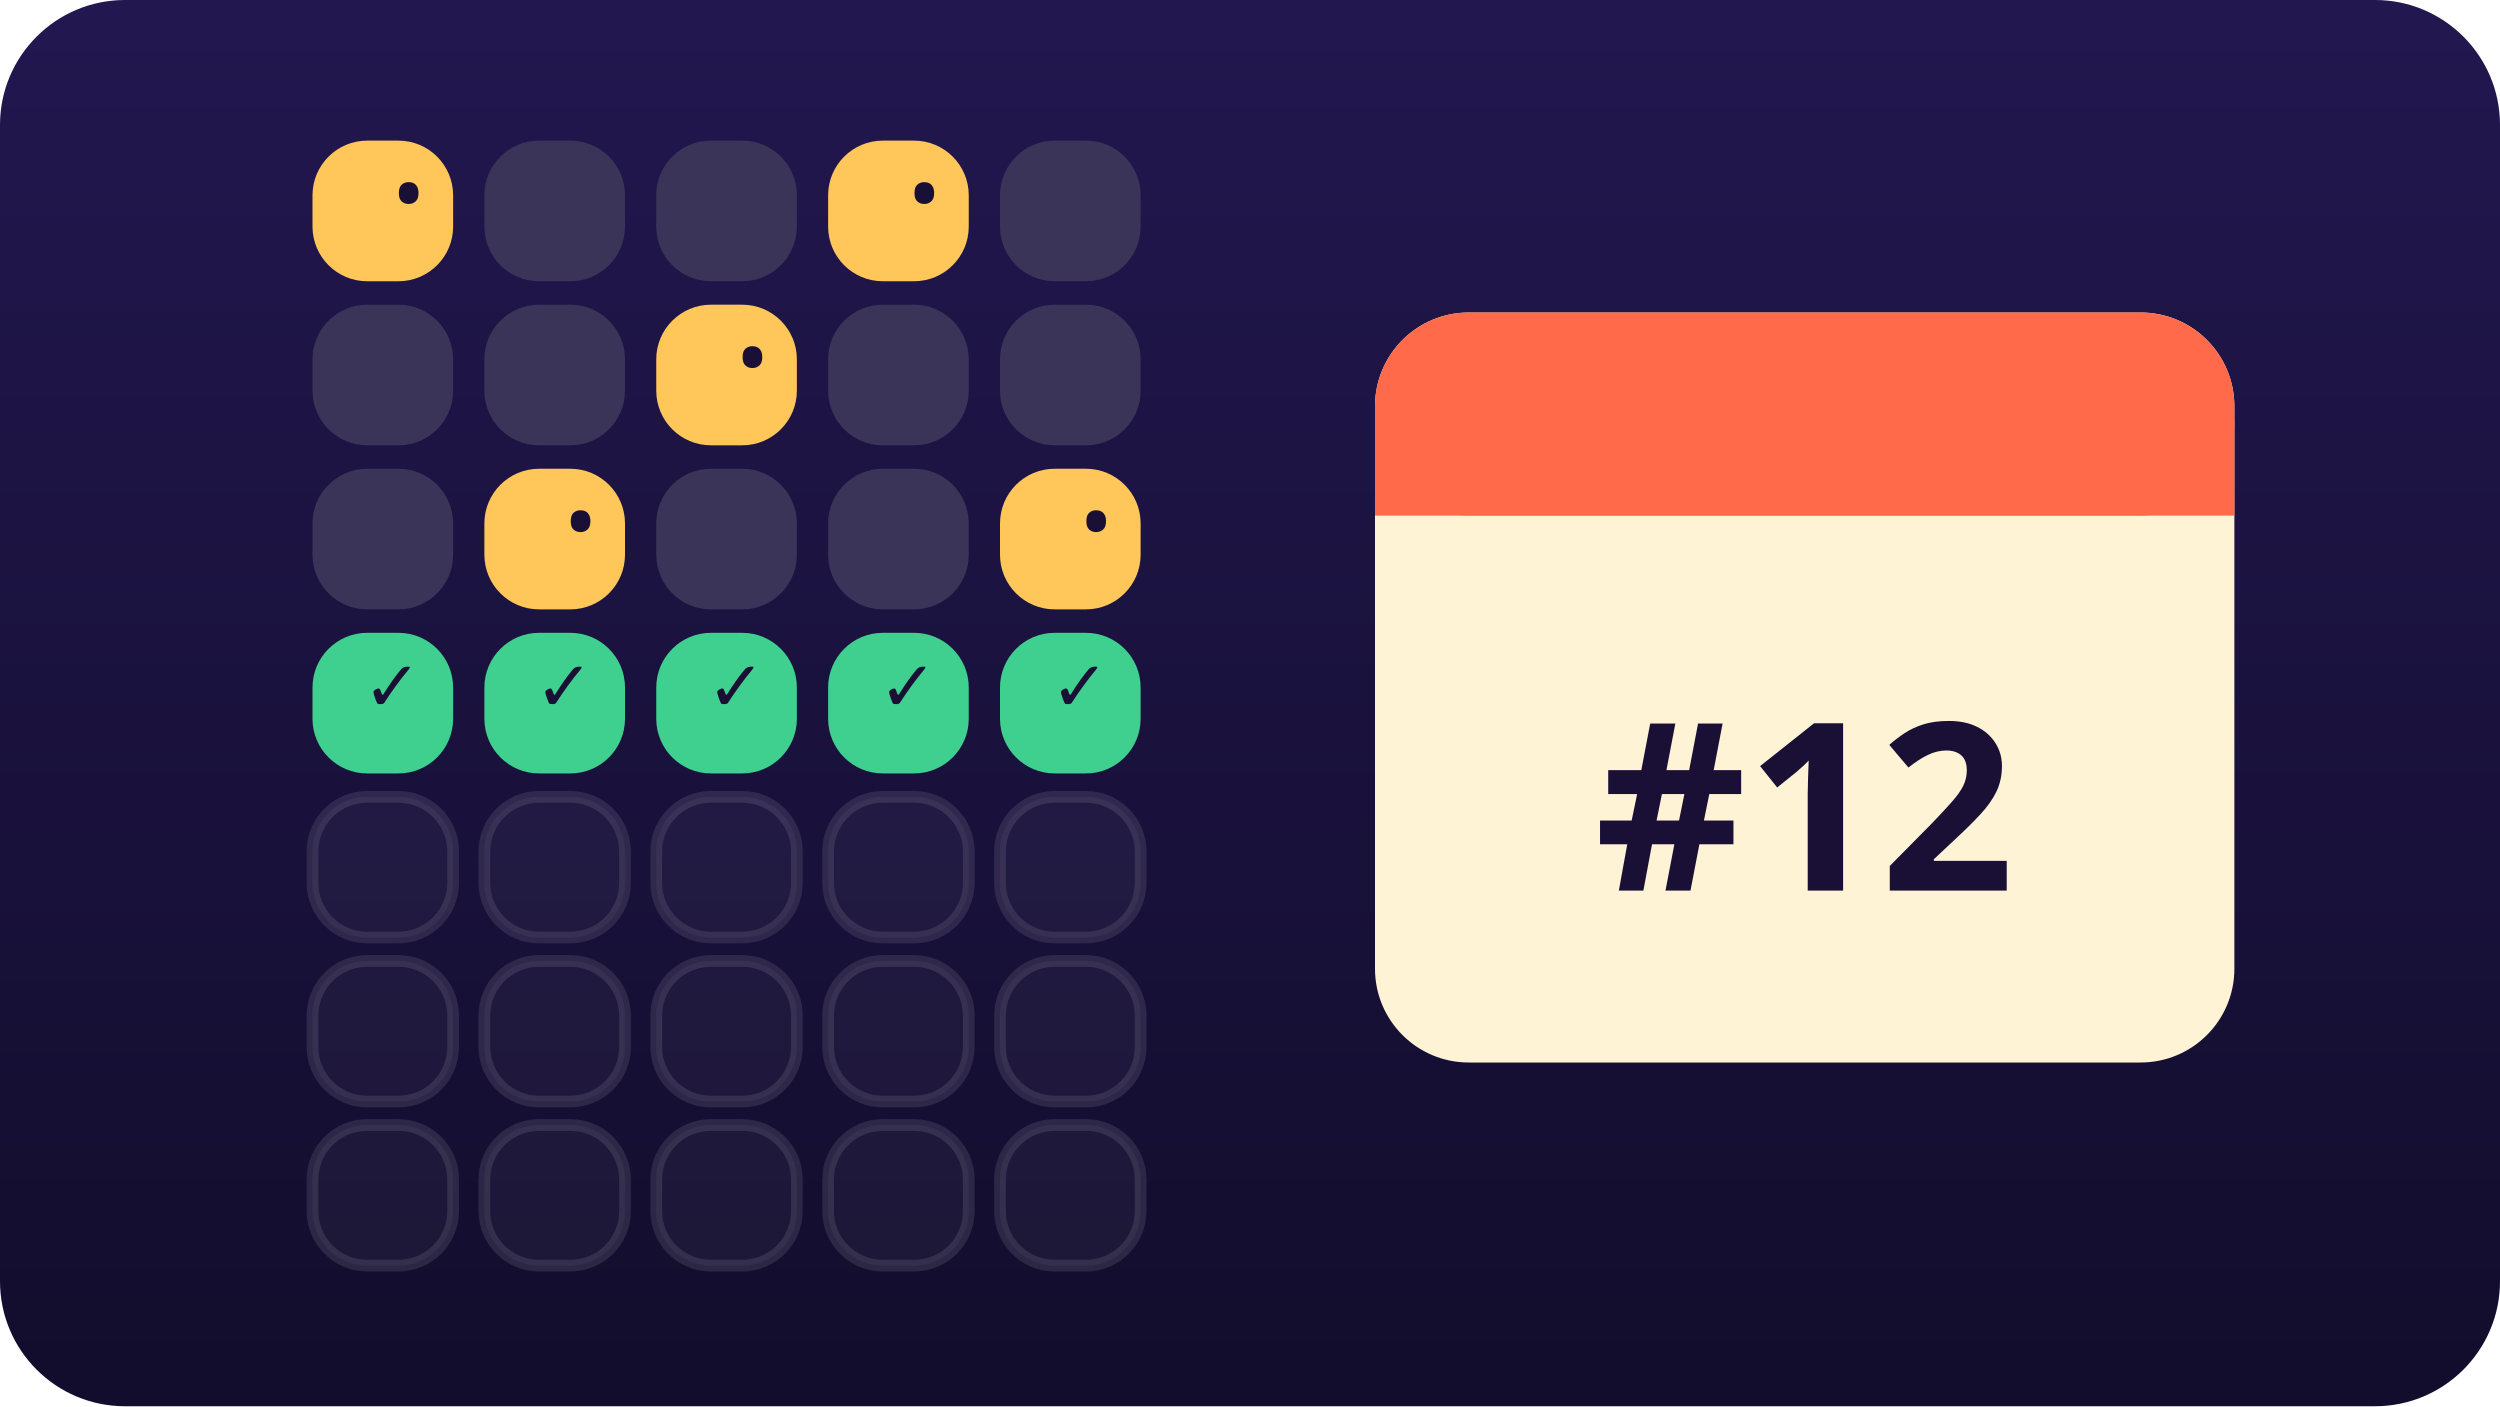
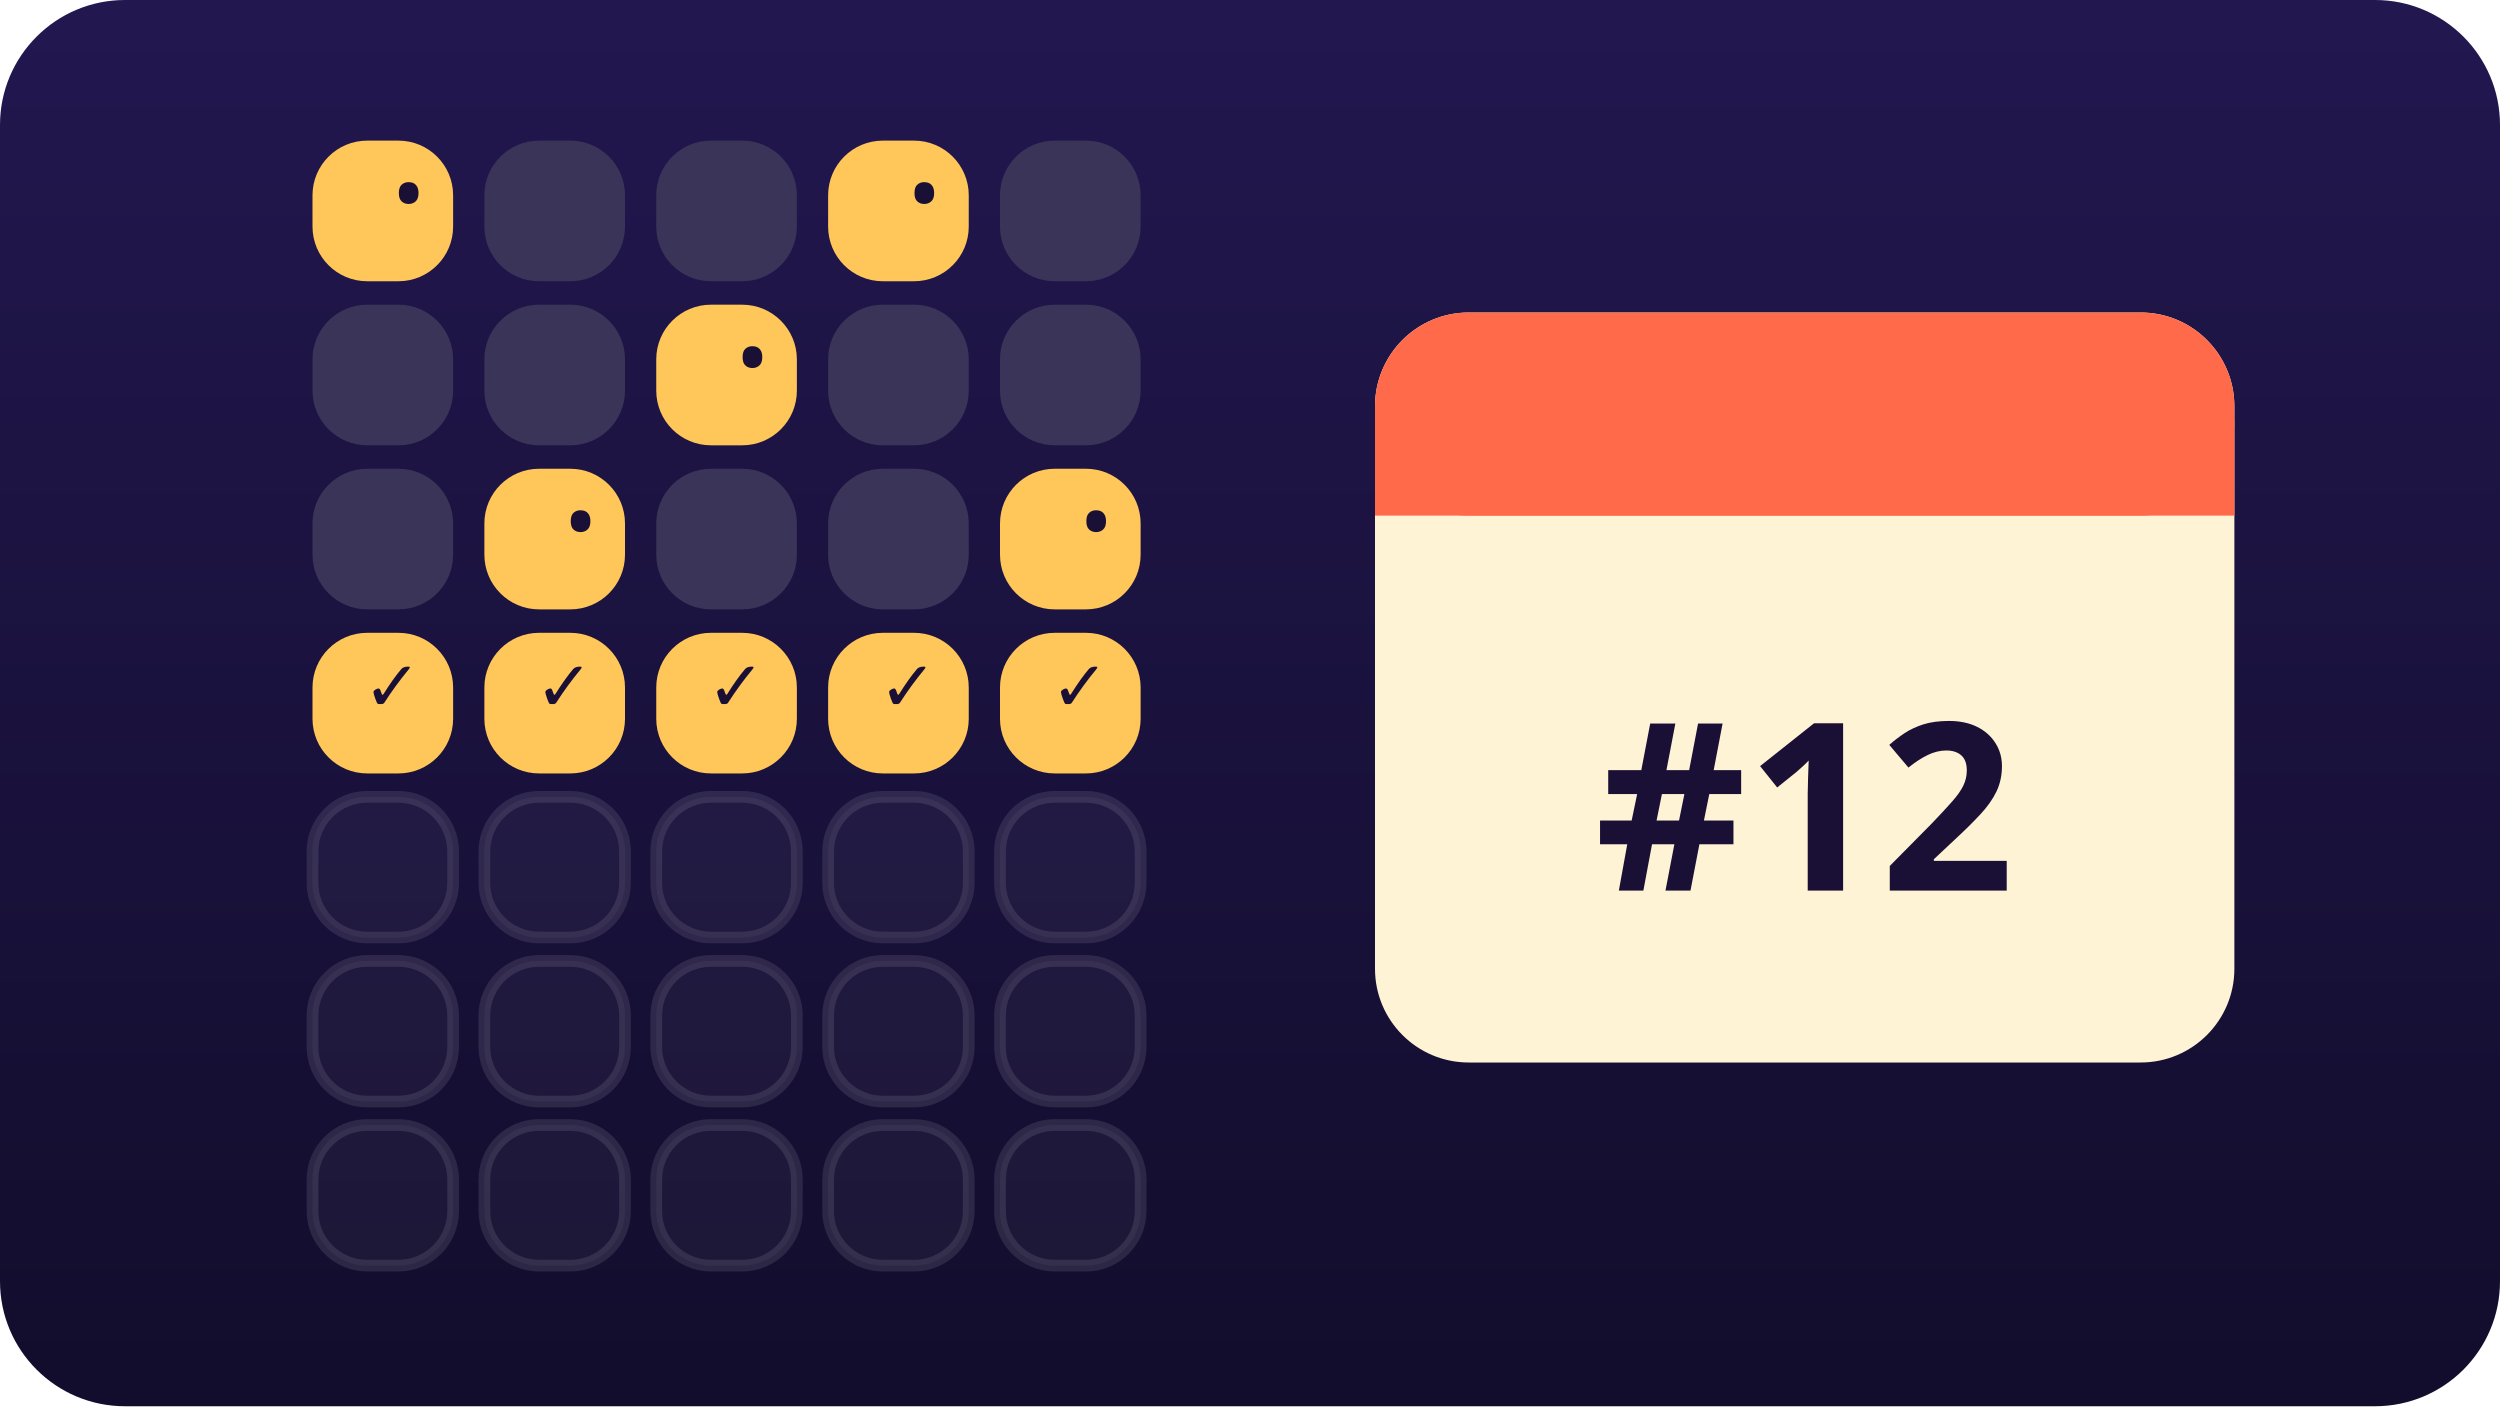
<svg xmlns="http://www.w3.org/2000/svg" viewBox="0 0 320 180" width="320" height="180">
  <defs>
    <linearGradient id="ff3bg" x1="0" y1="0" x2="0" y2="1">
      <stop offset="0" stop-color="#22174f" />
      <stop offset="1" stop-color="#120d2c" />
    </linearGradient>
    <linearGradient id="ff3gb" gradientUnits="userSpaceOnUse" x1="4" y1="0" x2="60" y2="0">
      <stop offset="0" stop-color="#fff3d6" />
      <stop offset=".45" stop-color="#ffc65a" />
      <stop offset="1" stop-color="#ff9440" />
    </linearGradient>
    <radialGradient id="ff3hl" cx=".6" cy=".5" r=".5">
      <stop offset="0" stop-color="#ffc65a" stop-opacity=".4" />
      <stop offset="1" stop-color="#ffc65a" stop-opacity="0" />
    </radialGradient>
  </defs>
  <rect width="320" height="180" rx="16" fill="url(#ff3bg)" />
  <rect x="40" y="18" width="18" height="18" rx="7" fill="#ffc65a" />
  <text x="46.0" y="30.6" text-anchor="middle" font-family="system-ui,sans-serif" font-size="9.0" font-weight="800" fill="#1a1036" />
  <text x="54" y="28" text-anchor="end" font-family="system-ui,sans-serif" font-size="9" font-weight="900" fill="#1a1036">•</text>
  <rect x="62" y="18" width="18" height="18" rx="7" fill="#3a3458" />
  <text x="71.0" y="30.6" text-anchor="middle" font-family="system-ui,sans-serif" font-size="9.0" font-weight="800" fill="#cfc8ea" />
  <rect x="84" y="18" width="18" height="18" rx="7" fill="#3a3458" />
  <text x="93.0" y="30.6" text-anchor="middle" font-family="system-ui,sans-serif" font-size="9.0" font-weight="800" fill="#cfc8ea" />
  <rect x="106" y="18" width="18" height="18" rx="7" fill="#ffc65a" />
  <text x="112.0" y="30.6" text-anchor="middle" font-family="system-ui,sans-serif" font-size="9.0" font-weight="800" fill="#1a1036" />
  <text x="120" y="28" text-anchor="end" font-family="system-ui,sans-serif" font-size="9" font-weight="900" fill="#1a1036">•</text>
  <rect x="128" y="18" width="18" height="18" rx="7" fill="#3a3458" />
  <text x="137.0" y="30.6" text-anchor="middle" font-family="system-ui,sans-serif" font-size="9.0" font-weight="800" fill="#cfc8ea" />
  <rect x="40" y="39" width="18" height="18" rx="7" fill="#3a3458" />
  <text x="49.0" y="51.6" text-anchor="middle" font-family="system-ui,sans-serif" font-size="9.0" font-weight="800" fill="#cfc8ea" />
  <rect x="62" y="39" width="18" height="18" rx="7" fill="#3a3458" />
  <text x="71.0" y="51.6" text-anchor="middle" font-family="system-ui,sans-serif" font-size="9.0" font-weight="800" fill="#cfc8ea" />
  <rect x="84" y="39" width="18" height="18" rx="7" fill="#ffc65a" />
  <text x="90.0" y="51.6" text-anchor="middle" font-family="system-ui,sans-serif" font-size="9.0" font-weight="800" fill="#1a1036" />
  <text x="98" y="49" text-anchor="end" font-family="system-ui,sans-serif" font-size="9" font-weight="900" fill="#1a1036">•</text>
  <rect x="106" y="39" width="18" height="18" rx="7" fill="#3a3458" />
  <text x="115.0" y="51.6" text-anchor="middle" font-family="system-ui,sans-serif" font-size="9.0" font-weight="800" fill="#cfc8ea" />
  <rect x="128" y="39" width="18" height="18" rx="7" fill="#3a3458" />
  <text x="137.0" y="51.6" text-anchor="middle" font-family="system-ui,sans-serif" font-size="9.0" font-weight="800" fill="#cfc8ea" />
  <rect x="40" y="60" width="18" height="18" rx="7" fill="#3a3458" />
  <text x="49.0" y="72.6" text-anchor="middle" font-family="system-ui,sans-serif" font-size="9.0" font-weight="800" fill="#cfc8ea" />
  <rect x="62" y="60" width="18" height="18" rx="7" fill="#ffc65a" />
  <text x="68.0" y="72.6" text-anchor="middle" font-family="system-ui,sans-serif" font-size="9.0" font-weight="800" fill="#1a1036" />
  <text x="76" y="70" text-anchor="end" font-family="system-ui,sans-serif" font-size="9" font-weight="900" fill="#1a1036">•</text>
  <rect x="84" y="60" width="18" height="18" rx="7" fill="#3a3458" />
  <text x="93.0" y="72.6" text-anchor="middle" font-family="system-ui,sans-serif" font-size="9.0" font-weight="800" fill="#cfc8ea" />
  <rect x="106" y="60" width="18" height="18" rx="7" fill="#3a3458" />
  <text x="115.0" y="72.6" text-anchor="middle" font-family="system-ui,sans-serif" font-size="9.0" font-weight="800" fill="#cfc8ea" />
  <rect x="128" y="60" width="18" height="18" rx="7" fill="#ffc65a" />
  <text x="134.0" y="72.6" text-anchor="middle" font-family="system-ui,sans-serif" font-size="9.0" font-weight="800" fill="#1a1036" />
  <text x="142" y="70" text-anchor="end" font-family="system-ui,sans-serif" font-size="9" font-weight="900" fill="#1a1036">•</text>
-   <rect x="40" y="81" width="18" height="18" rx="7" fill="#3fcf8e" />
+   <rect x="40" y="81" width="18" height="18" rx="7" fill="#ffc65a" />
  <text x="46.0" y="93.6" text-anchor="middle" font-family="system-ui,sans-serif" font-size="9.0" font-weight="800" fill="#1a1036" />
  <text x="54" y="91" text-anchor="end" font-family="system-ui,sans-serif" font-size="9" font-weight="900" fill="#1a1036">✓</text>
-   <rect x="62" y="81" width="18" height="18" rx="7" fill="#3fcf8e" />
+   <rect x="62" y="81" width="18" height="18" rx="7" fill="#ffc65a" />
  <text x="68.0" y="93.6" text-anchor="middle" font-family="system-ui,sans-serif" font-size="9.0" font-weight="800" fill="#1a1036" />
  <text x="76" y="91" text-anchor="end" font-family="system-ui,sans-serif" font-size="9" font-weight="900" fill="#1a1036">✓</text>
-   <rect x="84" y="81" width="18" height="18" rx="7" fill="#3fcf8e" />
+   <rect x="84" y="81" width="18" height="18" rx="7" fill="#ffc65a" />
  <text x="90.0" y="93.6" text-anchor="middle" font-family="system-ui,sans-serif" font-size="9.0" font-weight="800" fill="#1a1036" />
  <text x="98" y="91" text-anchor="end" font-family="system-ui,sans-serif" font-size="9" font-weight="900" fill="#1a1036">✓</text>
-   <rect x="106" y="81" width="18" height="18" rx="7" fill="#3fcf8e" />
+   <rect x="106" y="81" width="18" height="18" rx="7" fill="#ffc65a" />
  <text x="112.0" y="93.6" text-anchor="middle" font-family="system-ui,sans-serif" font-size="9.0" font-weight="800" fill="#1a1036" />
  <text x="120" y="91" text-anchor="end" font-family="system-ui,sans-serif" font-size="9" font-weight="900" fill="#1a1036">✓</text>
-   <rect x="128" y="81" width="18" height="18" rx="7" fill="#3fcf8e" />
+   <rect x="128" y="81" width="18" height="18" rx="7" fill="#ffc65a" />
  <text x="134.0" y="93.6" text-anchor="middle" font-family="system-ui,sans-serif" font-size="9.0" font-weight="800" fill="#1a1036" />
  <text x="142" y="91" text-anchor="end" font-family="system-ui,sans-serif" font-size="9" font-weight="900" fill="#1a1036">✓</text>
  <rect x="40" y="102" width="18" height="18" rx="7" fill="#ffffff0a" stroke="#ffffff1a" stroke-width="1.5" />
  <text x="49.0" y="114.6" text-anchor="middle" font-family="system-ui,sans-serif" font-size="9.0" font-weight="800" fill="#fff3d6" />
  <rect x="62" y="102" width="18" height="18" rx="7" fill="#ffffff0a" stroke="#ffffff1a" stroke-width="1.5" />
  <text x="71.0" y="114.6" text-anchor="middle" font-family="system-ui,sans-serif" font-size="9.0" font-weight="800" fill="#fff3d6" />
  <rect x="84" y="102" width="18" height="18" rx="7" fill="#ffffff0a" stroke="#ffffff1a" stroke-width="1.5" />
  <text x="93.0" y="114.6" text-anchor="middle" font-family="system-ui,sans-serif" font-size="9.0" font-weight="800" fill="#fff3d6" />
  <rect x="106" y="102" width="18" height="18" rx="7" fill="#ffffff0a" stroke="#ffffff1a" stroke-width="1.5" />
  <text x="115.0" y="114.6" text-anchor="middle" font-family="system-ui,sans-serif" font-size="9.0" font-weight="800" fill="#fff3d6" />
  <rect x="128" y="102" width="18" height="18" rx="7" fill="#ffffff0a" stroke="#ffffff1a" stroke-width="1.5" />
  <text x="137.0" y="114.6" text-anchor="middle" font-family="system-ui,sans-serif" font-size="9.0" font-weight="800" fill="#fff3d6" />
  <rect x="40" y="123" width="18" height="18" rx="7" fill="#ffffff0a" stroke="#ffffff1a" stroke-width="1.5" />
  <text x="49.0" y="135.6" text-anchor="middle" font-family="system-ui,sans-serif" font-size="9.0" font-weight="800" fill="#fff3d6" />
  <rect x="62" y="123" width="18" height="18" rx="7" fill="#ffffff0a" stroke="#ffffff1a" stroke-width="1.5" />
  <text x="71.0" y="135.6" text-anchor="middle" font-family="system-ui,sans-serif" font-size="9.0" font-weight="800" fill="#fff3d6" />
  <rect x="84" y="123" width="18" height="18" rx="7" fill="#ffffff0a" stroke="#ffffff1a" stroke-width="1.5" />
  <text x="93.0" y="135.6" text-anchor="middle" font-family="system-ui,sans-serif" font-size="9.0" font-weight="800" fill="#fff3d6" />
  <rect x="106" y="123" width="18" height="18" rx="7" fill="#ffffff0a" stroke="#ffffff1a" stroke-width="1.5" />
  <text x="115.0" y="135.6" text-anchor="middle" font-family="system-ui,sans-serif" font-size="9.0" font-weight="800" fill="#fff3d6" />
  <rect x="128" y="123" width="18" height="18" rx="7" fill="#ffffff0a" stroke="#ffffff1a" stroke-width="1.5" />
  <text x="137.0" y="135.6" text-anchor="middle" font-family="system-ui,sans-serif" font-size="9.0" font-weight="800" fill="#fff3d6" />
  <rect x="40" y="144" width="18" height="18" rx="7" fill="#ffffff0a" stroke="#ffffff1a" stroke-width="1.5" />
  <text x="49.0" y="156.6" text-anchor="middle" font-family="system-ui,sans-serif" font-size="9.0" font-weight="800" fill="#fff3d6" />
  <rect x="62" y="144" width="18" height="18" rx="7" fill="#ffffff0a" stroke="#ffffff1a" stroke-width="1.5" />
  <text x="71.0" y="156.6" text-anchor="middle" font-family="system-ui,sans-serif" font-size="9.0" font-weight="800" fill="#fff3d6" />
  <rect x="84" y="144" width="18" height="18" rx="7" fill="#ffffff0a" stroke="#ffffff1a" stroke-width="1.5" />
  <text x="93.0" y="156.6" text-anchor="middle" font-family="system-ui,sans-serif" font-size="9.0" font-weight="800" fill="#fff3d6" />
  <rect x="106" y="144" width="18" height="18" rx="7" fill="#ffffff0a" stroke="#ffffff1a" stroke-width="1.5" />
  <text x="115.0" y="156.6" text-anchor="middle" font-family="system-ui,sans-serif" font-size="9.0" font-weight="800" fill="#fff3d6" />
  <rect x="128" y="144" width="18" height="18" rx="7" fill="#ffffff0a" stroke="#ffffff1a" stroke-width="1.5" />
  <text x="137.0" y="156.6" text-anchor="middle" font-family="system-ui,sans-serif" font-size="9.0" font-weight="800" fill="#fff3d6" />
  <g transform="translate(176 40)">
    <rect width="110" height="96" rx="12" fill="#fff3d6" />
    <rect width="110" height="26" rx="12" fill="#ff6b4a" />
    <rect y="14" width="110" height="12" fill="#ff6b4a" />
    <text x="55" y="74" text-anchor="middle" font-family="system-ui,sans-serif" font-size="30" font-weight="800" fill="#1a1036">#12</text>
  </g>
</svg>
